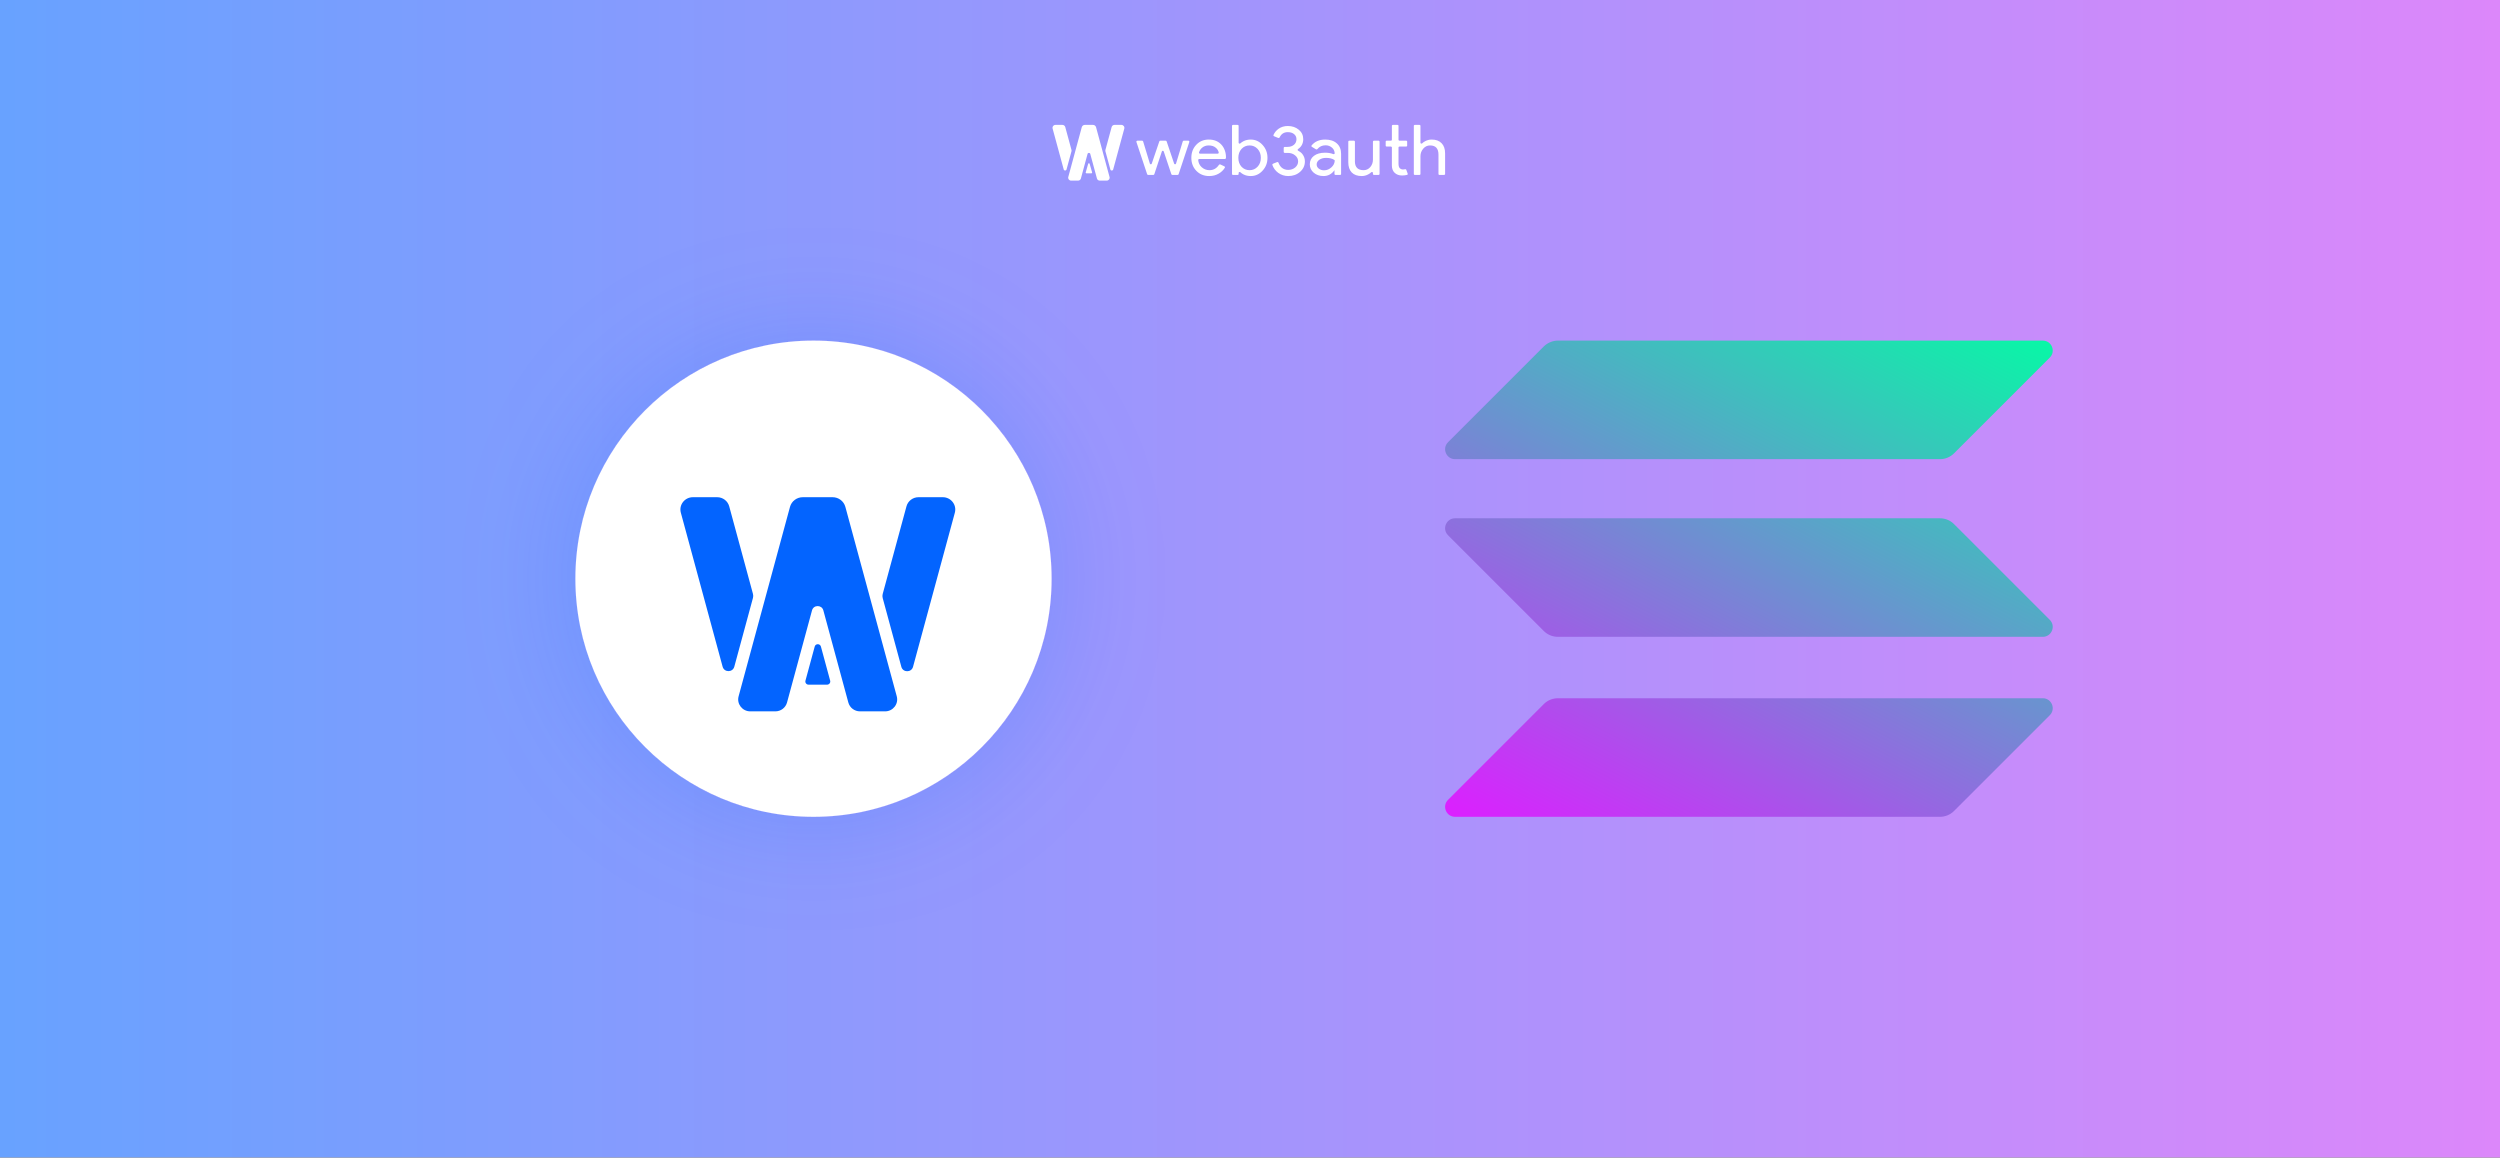
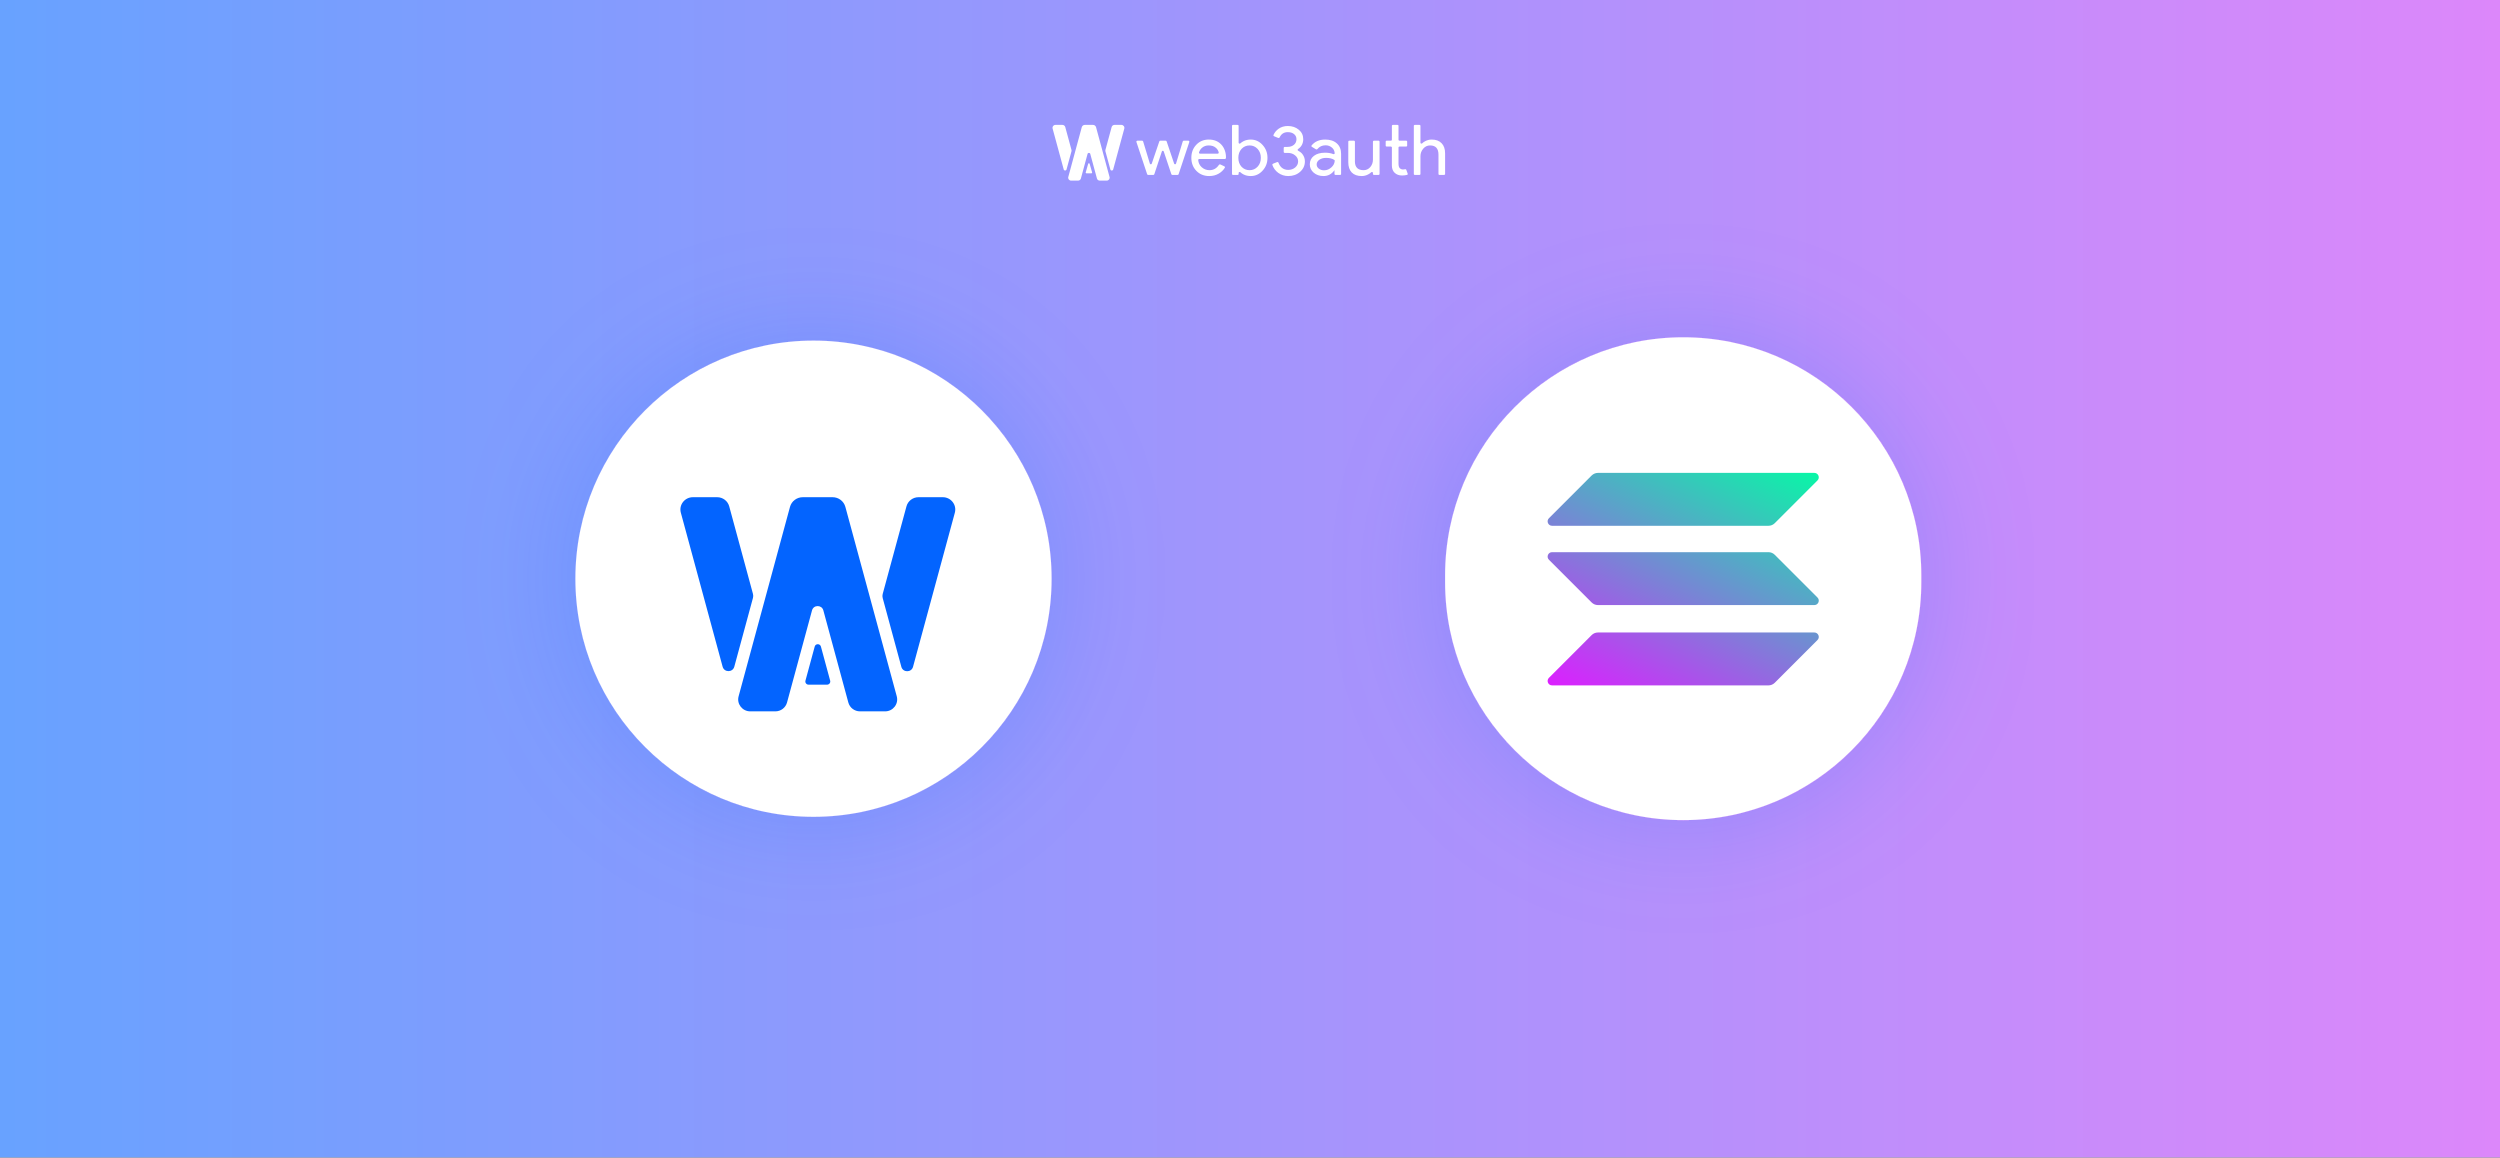
<svg xmlns="http://www.w3.org/2000/svg" width="756" height="350" viewBox="0 0 756 350" fill="none">
  <rect width="756" height="350" fill="black" />
  <rect width="756" height="350" fill="white" />
  <rect width="756" height="350" fill="url(#paint0_linear_1128_243056)" fill-opacity="0.6" />
  <g style="mix-blend-mode:overlay">
-     <path fill-rule="evenodd" clip-rule="evenodd" d="M378.205 53.237C377.421 53.237 376.701 53.075 376.048 52.751C375.679 52.564 375.358 52.342 375.086 52.084C374.914 51.922 374.565 52.032 374.565 52.265V52.613C374.565 52.771 374.433 52.899 374.27 52.899H372.855C372.692 52.899 372.56 52.771 372.56 52.613V38.05C372.56 37.892 372.692 37.764 372.855 37.764H374.264C374.427 37.764 374.559 37.892 374.559 38.05V43.175C374.559 43.408 374.908 43.52 375.081 43.357C375.355 43.099 375.678 42.877 376.048 42.69C376.701 42.365 377.421 42.203 378.205 42.203C379.615 42.203 380.806 42.739 381.78 43.81C382.783 44.895 383.284 46.198 383.284 47.72C383.284 49.256 382.783 50.56 381.78 51.631C380.806 52.702 379.615 53.237 378.205 53.237ZM377.878 51.462C378.837 51.462 379.644 51.109 380.298 50.405C380.952 49.714 381.279 48.819 381.279 47.72C381.279 46.635 380.952 45.74 380.298 45.036C379.644 44.331 378.837 43.979 377.878 43.979C376.905 43.979 376.091 44.331 375.437 45.036C374.798 45.74 374.478 46.635 374.478 47.72C374.478 48.819 374.798 49.721 375.437 50.426C376.091 51.117 376.905 51.462 377.878 51.462ZM365.67 53.237C364.1 53.237 362.807 52.716 361.79 51.673C360.773 50.63 360.264 49.313 360.264 47.72C360.264 46.142 360.758 44.831 361.746 43.789C362.735 42.732 363.999 42.203 365.539 42.203C367.123 42.203 368.38 42.704 369.31 43.704C370.312 44.751 370.791 46.325 370.728 47.757C370.72 47.941 370.56 48.08 370.371 48.08H362.673C362.476 48.08 362.316 48.238 362.337 48.428C362.428 49.283 362.769 49.984 363.359 50.532C364.028 51.152 364.827 51.462 365.757 51.462C366.943 51.462 367.892 50.928 368.603 49.86C368.698 49.718 368.887 49.66 369.045 49.734L370.243 50.301C370.412 50.381 370.48 50.581 370.382 50.737C369.919 51.473 369.307 52.06 368.547 52.498C367.704 52.991 366.745 53.237 365.67 53.237ZM362.582 46.065C362.511 46.271 362.678 46.473 362.903 46.473H368.212C368.416 46.473 368.579 46.303 368.538 46.109C368.419 45.552 368.131 45.082 367.675 44.698C367.137 44.218 366.411 43.979 365.495 43.979C364.74 43.979 364.086 44.204 363.534 44.655C363.096 45.023 362.779 45.492 362.582 46.065ZM359.65 42.939C359.715 42.743 359.564 42.542 359.351 42.542H357.967C357.828 42.542 357.706 42.63 357.667 42.76L355.625 49.479C355.544 49.749 355.152 49.754 355.062 49.487L352.79 42.751C352.748 42.626 352.628 42.542 352.493 42.542H350.876C350.741 42.542 350.621 42.626 350.578 42.75L348.286 49.492C348.196 49.758 347.805 49.752 347.723 49.483L345.681 42.76C345.641 42.63 345.519 42.542 345.38 42.542H343.952C343.74 42.542 343.589 42.743 343.654 42.939L346.896 52.688C346.937 52.814 347.058 52.899 347.194 52.899H348.764C348.9 52.899 349.021 52.814 349.063 52.688L351.35 45.794C351.438 45.53 351.823 45.529 351.912 45.794L354.219 52.689C354.261 52.814 354.381 52.899 354.517 52.899H356.11C356.246 52.899 356.366 52.814 356.408 52.688L359.65 42.939ZM421.777 52.286C422.358 52.808 423.085 53.068 423.957 53.068C424.534 53.068 425.051 53.006 425.508 52.88C425.665 52.837 425.744 52.674 425.69 52.526L425.262 51.352C425.204 51.195 425.021 51.119 424.857 51.169C424.812 51.183 424.766 51.196 424.719 51.208C424.574 51.236 424.422 51.25 424.262 51.25C423.913 51.25 423.601 51.131 423.324 50.891C423.048 50.637 422.91 50.165 422.91 49.475V44.603C422.91 44.445 423.042 44.317 423.205 44.317H425.231C425.394 44.317 425.526 44.189 425.526 44.031V42.828C425.526 42.67 425.394 42.542 425.231 42.542H423.205C423.042 42.542 422.91 42.413 422.91 42.255V38.05C422.91 37.892 422.778 37.764 422.615 37.764H421.2C421.037 37.764 420.905 37.892 420.905 38.05V42.255C420.905 42.413 420.773 42.542 420.61 42.542H419.326C419.163 42.542 419.031 42.67 419.031 42.828V44.031C419.031 44.189 419.163 44.317 419.326 44.317H420.61C420.773 44.317 420.905 44.445 420.905 44.603V50.109C420.92 51.039 421.21 51.765 421.777 52.286ZM393.139 51.969C394.113 51.124 394.6 50.067 394.6 48.798C394.6 48.023 394.375 47.326 393.924 46.706C393.717 46.411 393.419 46.036 392.546 45.561C392.361 45.461 392.356 45.194 392.531 45.078C393.576 44.383 394.098 43.331 394.098 42.098C394.098 40.928 393.655 39.977 392.769 39.244C391.868 38.483 390.756 38.103 389.434 38.103C388.373 38.103 387.451 38.377 386.666 38.927C385.967 39.417 385.446 40.041 385.105 40.799C385.034 40.956 385.115 41.136 385.278 41.202L386.517 41.711C386.693 41.783 386.893 41.697 386.972 41.529C387.46 40.485 388.281 39.963 389.434 39.963C390.219 39.963 390.851 40.16 391.33 40.555C391.81 40.949 392.05 41.464 392.05 42.098C392.05 42.788 391.795 43.352 391.287 43.789C390.778 44.212 390.124 44.423 389.325 44.423H388.524C388.34 44.423 388.192 44.567 388.192 44.745V45.919C388.192 46.097 388.34 46.241 388.524 46.241H389.478C390.32 46.241 391.04 46.487 391.636 46.98C392.246 47.474 392.551 48.08 392.551 48.798C392.551 49.517 392.26 50.13 391.679 50.637C391.083 51.131 390.379 51.377 389.565 51.377C388.824 51.377 388.184 51.166 387.647 50.743C387.202 50.371 386.862 49.867 386.627 49.229C386.56 49.047 386.351 48.948 386.168 49.023L384.955 49.513C384.8 49.575 384.716 49.742 384.771 49.896C385.11 50.857 385.698 51.646 386.535 52.265C387.436 52.913 388.446 53.237 389.565 53.237C390.989 53.237 392.18 52.815 393.139 51.969ZM398.158 49.728C398.158 49.165 398.427 48.693 398.964 48.312C399.517 47.932 400.2 47.742 401.013 47.742C402.057 47.742 402.886 47.95 403.5 48.367C403.583 48.424 403.63 48.518 403.625 48.616C403.585 49.368 403.252 50.028 402.626 50.595C401.972 51.201 401.224 51.504 400.381 51.504C399.785 51.504 399.262 51.335 398.812 50.997C398.376 50.658 398.158 50.236 398.158 49.728ZM404.261 43.366C403.404 42.591 402.234 42.203 400.752 42.203C398.965 42.203 397.588 42.799 396.62 43.992C396.516 44.12 396.555 44.305 396.698 44.392L397.963 45.165C398.096 45.246 398.271 45.21 398.37 45.091C399.005 44.321 399.835 43.937 400.861 43.937C401.602 43.937 402.248 44.176 402.801 44.655C403.356 45.123 403.553 45.686 403.609 46.321C403.629 46.539 403.383 46.681 403.174 46.596C402.484 46.317 401.655 46.177 400.686 46.177C399.291 46.177 398.172 46.494 397.33 47.129C396.501 47.763 396.087 48.615 396.087 49.686C396.087 50.701 396.48 51.546 397.264 52.223C398.064 52.899 399.052 53.237 400.229 53.237C401.609 53.237 402.713 52.645 403.542 51.462V52.613C403.542 52.771 403.674 52.899 403.837 52.899H405.252C405.415 52.899 405.547 52.771 405.547 52.613V46.516C405.547 45.177 405.118 44.127 404.261 43.366ZM417.181 52.595C417.181 52.763 417.04 52.899 416.867 52.899H415.489C415.316 52.899 415.176 52.763 415.176 52.595V52.256C415.176 52.036 414.834 51.931 414.673 52.085C414.42 52.326 414.115 52.541 413.759 52.73C413.134 53.068 412.48 53.237 411.797 53.237C410.489 53.237 409.479 52.878 408.767 52.159C408.07 51.426 407.721 50.391 407.721 49.052V42.846C407.721 42.678 407.862 42.542 408.035 42.542H409.413C409.586 42.542 409.727 42.678 409.727 42.846V48.925C409.77 50.616 410.649 51.462 412.364 51.462C413.163 51.462 413.831 51.152 414.369 50.532C414.907 49.898 415.176 49.144 415.176 48.27V42.846C415.176 42.678 415.316 42.542 415.489 42.542H416.867C417.04 42.542 417.181 42.678 417.181 42.846V52.595ZM427.54 38.05C427.54 37.892 427.672 37.764 427.835 37.764H429.25C429.413 37.764 429.545 37.892 429.545 38.05V43.185C429.545 43.404 429.886 43.508 430.046 43.354C430.294 43.113 430.592 42.899 430.94 42.711C431.579 42.373 432.24 42.203 432.923 42.203C434.231 42.203 435.234 42.57 435.931 43.303C436.643 44.021 436.999 45.05 436.999 46.389V52.613C436.999 52.771 436.867 52.899 436.704 52.899H435.289C435.126 52.899 434.994 52.771 434.994 52.613V46.769C434.994 44.909 434.144 43.979 432.444 43.979C431.63 43.979 430.94 44.31 430.373 44.972C429.821 45.621 429.545 46.382 429.545 47.255V52.613C429.545 52.771 429.413 52.899 429.25 52.899H427.835C427.672 52.899 427.54 52.771 427.54 52.613V38.05Z" fill="white" />
+     <path fill-rule="evenodd" clip-rule="evenodd" d="M378.205 53.237C377.421 53.237 376.701 53.075 376.048 52.751C375.679 52.564 375.358 52.342 375.086 52.084C374.914 51.922 374.565 52.032 374.565 52.265V52.613C374.565 52.771 374.433 52.899 374.27 52.899H372.855C372.692 52.899 372.56 52.771 372.56 52.613V38.05C372.56 37.892 372.692 37.764 372.855 37.764H374.264C374.427 37.764 374.559 37.892 374.559 38.05V43.175C374.559 43.408 374.908 43.52 375.081 43.357C375.355 43.099 375.678 42.877 376.048 42.69C376.701 42.365 377.421 42.203 378.205 42.203C379.615 42.203 380.806 42.739 381.78 43.81C382.783 44.895 383.284 46.198 383.284 47.72C383.284 49.256 382.783 50.56 381.78 51.631C380.806 52.702 379.615 53.237 378.205 53.237ZM377.878 51.462C378.837 51.462 379.644 51.109 380.298 50.405C380.952 49.714 381.279 48.819 381.279 47.72C381.279 46.635 380.952 45.74 380.298 45.036C379.644 44.331 378.837 43.979 377.878 43.979C376.905 43.979 376.091 44.331 375.437 45.036C374.798 45.74 374.478 46.635 374.478 47.72C374.478 48.819 374.798 49.721 375.437 50.426C376.091 51.117 376.905 51.462 377.878 51.462ZM365.67 53.237C364.1 53.237 362.807 52.716 361.79 51.673C360.773 50.63 360.264 49.313 360.264 47.72C360.264 46.142 360.758 44.831 361.746 43.789C362.735 42.732 363.999 42.203 365.539 42.203C367.123 42.203 368.38 42.704 369.31 43.704C370.312 44.751 370.791 46.325 370.728 47.757C370.72 47.941 370.56 48.08 370.371 48.08H362.673C362.476 48.08 362.316 48.238 362.337 48.428C362.428 49.283 362.769 49.984 363.359 50.532C364.028 51.152 364.827 51.462 365.757 51.462C366.943 51.462 367.892 50.928 368.603 49.86C368.698 49.718 368.887 49.66 369.045 49.734L370.243 50.301C370.412 50.381 370.48 50.581 370.382 50.737C369.919 51.473 369.307 52.06 368.547 52.498C367.704 52.991 366.745 53.237 365.67 53.237ZM362.582 46.065C362.511 46.271 362.678 46.473 362.903 46.473H368.212C368.416 46.473 368.579 46.303 368.538 46.109C368.419 45.552 368.131 45.082 367.675 44.698C367.137 44.218 366.411 43.979 365.495 43.979C364.74 43.979 364.086 44.204 363.534 44.655C363.096 45.023 362.779 45.492 362.582 46.065ZM359.65 42.939C359.715 42.743 359.564 42.542 359.351 42.542H357.967C357.828 42.542 357.706 42.63 357.667 42.76L355.625 49.479C355.544 49.749 355.152 49.754 355.062 49.487L352.79 42.751C352.748 42.626 352.628 42.542 352.493 42.542H350.876C350.741 42.542 350.621 42.626 350.578 42.75L348.286 49.492C348.196 49.758 347.805 49.752 347.723 49.483L345.681 42.76C345.641 42.63 345.519 42.542 345.38 42.542H343.952C343.74 42.542 343.589 42.743 343.654 42.939L346.896 52.688C346.937 52.814 347.058 52.899 347.194 52.899H348.764C348.9 52.899 349.021 52.814 349.063 52.688L351.35 45.794C351.438 45.53 351.823 45.529 351.912 45.794L354.219 52.689C354.261 52.814 354.381 52.899 354.517 52.899H356.11C356.246 52.899 356.366 52.814 356.408 52.688L359.65 42.939ZM421.777 52.286C422.358 52.808 423.085 53.068 423.957 53.068C424.534 53.068 425.051 53.006 425.508 52.88C425.665 52.837 425.744 52.674 425.69 52.526L425.262 51.352C425.204 51.195 425.021 51.119 424.857 51.169C424.812 51.183 424.766 51.196 424.719 51.208C424.574 51.236 424.422 51.25 424.262 51.25C423.913 51.25 423.601 51.131 423.324 50.891C423.048 50.637 422.91 50.165 422.91 49.475V44.603C422.91 44.445 423.042 44.317 423.205 44.317H425.231C425.394 44.317 425.526 44.189 425.526 44.031V42.828C425.526 42.67 425.394 42.542 425.231 42.542H423.205C423.042 42.542 422.91 42.413 422.91 42.255V38.05C422.91 37.892 422.778 37.764 422.615 37.764H421.2C421.037 37.764 420.905 37.892 420.905 38.05V42.255C420.905 42.413 420.773 42.542 420.61 42.542H419.326C419.163 42.542 419.031 42.67 419.031 42.828V44.031C419.031 44.189 419.163 44.317 419.326 44.317H420.61C420.773 44.317 420.905 44.445 420.905 44.603V50.109C420.92 51.039 421.21 51.765 421.777 52.286ZM393.139 51.969C394.113 51.124 394.6 50.067 394.6 48.798C394.6 48.023 394.375 47.326 393.924 46.706C393.717 46.411 393.419 46.036 392.546 45.561C392.361 45.461 392.356 45.194 392.531 45.078C393.576 44.383 394.098 43.331 394.098 42.098C394.098 40.928 393.655 39.977 392.769 39.244C391.868 38.483 390.756 38.103 389.434 38.103C388.373 38.103 387.451 38.377 386.666 38.927C385.967 39.417 385.446 40.041 385.105 40.799C385.034 40.956 385.115 41.136 385.278 41.202L386.517 41.711C386.693 41.783 386.893 41.697 386.972 41.529C387.46 40.485 388.281 39.963 389.434 39.963C390.219 39.963 390.851 40.16 391.33 40.555C391.81 40.949 392.05 41.464 392.05 42.098C392.05 42.788 391.795 43.352 391.287 43.789C390.778 44.212 390.124 44.423 389.325 44.423H388.524C388.34 44.423 388.192 44.567 388.192 44.745V45.919C388.192 46.097 388.34 46.241 388.524 46.241H389.478C390.32 46.241 391.04 46.487 391.636 46.98C392.246 47.474 392.551 48.08 392.551 48.798C392.551 49.517 392.26 50.13 391.679 50.637C391.083 51.131 390.379 51.377 389.565 51.377C388.824 51.377 388.184 51.166 387.647 50.743C387.202 50.371 386.862 49.867 386.627 49.229C386.56 49.047 386.351 48.948 386.168 49.023L384.955 49.513C384.8 49.575 384.716 49.742 384.771 49.896C385.11 50.857 385.698 51.646 386.535 52.265C387.436 52.913 388.446 53.237 389.565 53.237C390.989 53.237 392.18 52.815 393.139 51.969ZM398.158 49.728C398.158 49.165 398.427 48.693 398.964 48.312C399.517 47.932 400.2 47.742 401.013 47.742C402.057 47.742 402.886 47.95 403.5 48.367C403.583 48.424 403.63 48.518 403.625 48.616C403.585 49.368 403.252 50.028 402.626 50.595C401.972 51.201 401.224 51.504 400.381 51.504C399.785 51.504 399.262 51.335 398.812 50.997C398.376 50.658 398.158 50.236 398.158 49.728ZM404.261 43.366C403.404 42.591 402.234 42.203 400.752 42.203C398.965 42.203 397.588 42.799 396.62 43.992C396.516 44.12 396.555 44.305 396.698 44.392L397.963 45.165C398.096 45.246 398.272 45.21 398.37 45.091C399.005 44.321 399.835 43.937 400.861 43.937C401.602 43.937 402.248 44.176 402.801 44.655C403.356 45.123 403.553 45.686 403.609 46.321C403.629 46.539 403.383 46.681 403.174 46.596C402.484 46.317 401.655 46.177 400.686 46.177C399.291 46.177 398.172 46.494 397.33 47.129C396.501 47.763 396.087 48.615 396.087 49.686C396.087 50.701 396.48 51.546 397.264 52.223C398.064 52.899 399.052 53.237 400.229 53.237C401.609 53.237 402.713 52.645 403.542 51.462V52.613C403.542 52.771 403.674 52.899 403.837 52.899H405.252C405.415 52.899 405.547 52.771 405.547 52.613V46.516C405.547 45.177 405.118 44.127 404.261 43.366ZM417.181 52.595C417.181 52.763 417.04 52.899 416.867 52.899H415.489C415.316 52.899 415.176 52.763 415.176 52.595V52.256C415.176 52.036 414.834 51.931 414.673 52.085C414.42 52.326 414.115 52.541 413.759 52.73C413.134 53.068 412.48 53.237 411.797 53.237C410.489 53.237 409.479 52.878 408.767 52.159C408.07 51.426 407.721 50.391 407.721 49.052V42.846C407.721 42.678 407.862 42.542 408.035 42.542H409.413C409.586 42.542 409.727 42.678 409.727 42.846V48.925C409.77 50.616 410.649 51.462 412.364 51.462C413.163 51.462 413.831 51.152 414.369 50.532C414.907 49.898 415.176 49.144 415.176 48.27V42.846C415.176 42.678 415.316 42.542 415.489 42.542H416.867C417.04 42.542 417.181 42.678 417.181 42.846V52.595ZM427.54 38.05C427.54 37.892 427.672 37.764 427.835 37.764H429.25C429.413 37.764 429.545 37.892 429.545 38.05V43.185C429.545 43.404 429.886 43.508 430.046 43.354C430.294 43.113 430.592 42.899 430.94 42.711C431.579 42.373 432.24 42.203 432.923 42.203C434.231 42.203 435.234 42.57 435.931 43.303C436.643 44.021 436.999 45.05 436.999 46.389V52.613C436.999 52.771 436.867 52.899 436.704 52.899H435.289C435.126 52.899 434.994 52.771 434.994 52.613V46.769C434.994 44.909 434.144 43.979 432.444 43.979C431.63 43.979 430.94 44.31 430.373 44.972C429.821 45.621 429.545 46.382 429.545 47.255V52.613C429.545 52.771 429.413 52.899 429.25 52.899H427.835C427.672 52.899 427.54 52.771 427.54 52.613V38.05Z" fill="white" />
    <path d="M335.774 51.257C335.891 51.687 336.509 51.687 336.625 51.257L339.986 38.892C340.14 38.323 339.705 37.764 339.107 37.764H337.036C336.624 37.764 336.264 38.036 336.158 38.428L334.263 45.401C334.236 45.498 334.236 45.6 334.263 45.696L335.774 51.257Z" fill="white" />
    <path d="M324.031 45.392C324.057 45.489 324.057 45.59 324.031 45.687L322.52 51.248C322.403 51.678 321.785 51.678 321.668 51.248L318.311 38.892C318.156 38.323 318.591 37.764 319.189 37.764H321.261C321.672 37.764 322.032 38.036 322.139 38.428L324.031 45.392Z" fill="white" />
    <path d="M326.863 53.975C326.761 54.355 326.413 54.619 326.015 54.619H323.895C323.318 54.619 322.898 54.077 323.047 53.526L327.127 38.468C327.24 38.052 327.62 37.764 328.055 37.764H330.52C330.955 37.764 331.335 38.052 331.448 38.468L335.528 53.526C335.677 54.077 335.257 54.619 334.68 54.619H332.559C332.162 54.619 331.814 54.355 331.711 53.975L329.698 46.544C329.586 46.129 328.989 46.129 328.877 46.544L326.863 53.975Z" fill="white" />
    <path d="M328.543 52.408C328.391 52.408 328.281 52.273 328.32 52.136L329.065 49.529C329.126 49.316 329.449 49.316 329.51 49.529L330.255 52.136C330.294 52.273 330.184 52.408 330.032 52.408H328.543Z" fill="white" />
  </g>
  <g filter="url(#filter0_d_1128_243056)">
    <rect x="174" y="103" width="144" height="144" rx="72" fill="white" />
    <path fill-rule="evenodd" clip-rule="evenodd" d="M243.569 205.835C243.403 206.444 243.869 207.043 244.508 207.043H250.104C250.743 207.043 251.208 206.444 251.043 205.835L248.245 195.52C247.987 194.571 246.625 194.571 246.367 195.52L243.569 205.835Z" fill="#0364FF" />
    <path fill-rule="evenodd" clip-rule="evenodd" d="M237.997 212.438C237.568 214.017 236.119 215.116 234.463 215.116H226.887C224.482 215.116 222.731 212.862 223.353 210.567L238.894 153.285C239.363 151.557 240.948 150.355 242.759 150.355H251.775C253.586 150.355 255.171 151.557 255.64 153.285L271.181 210.567C271.803 212.862 270.052 215.116 267.647 215.116H260.071C258.415 215.116 256.966 214.017 256.537 212.438L248.979 184.577C248.51 182.847 246.024 182.847 245.555 184.577L237.997 212.438Z" fill="#0364FF" />
    <path fill-rule="evenodd" clip-rule="evenodd" d="M276.102 201.644C275.617 203.429 273.052 203.429 272.568 201.644L266.926 180.848C266.817 180.446 266.817 180.022 266.926 179.62L274.116 153.117C274.558 151.488 276.053 150.355 277.761 150.355H285.099C287.58 150.355 289.386 152.68 288.744 155.046L276.102 201.644ZM227.695 180.813C227.804 180.411 227.804 179.988 227.695 179.585L220.514 153.117C220.072 151.488 218.577 150.355 216.87 150.355H209.531C207.05 150.355 205.244 152.68 205.886 155.046L218.519 201.609C219.003 203.394 221.568 203.394 222.053 201.609L227.695 180.813Z" fill="#0364FF" />
  </g>
-   <path d="M466.853 212.906C467.962 211.797 469.487 211.15 471.104 211.15H617.737C620.417 211.15 621.756 214.384 619.862 216.278L590.896 245.245C589.787 246.354 588.263 247 586.646 247H440.012C437.333 247 435.993 243.766 437.887 241.872L466.853 212.906Z" fill="url(#paint1_linear_1128_243056)" />
-   <path d="M466.853 104.756C468.008 103.647 469.533 103 471.104 103H617.737C620.417 103 621.756 106.234 619.862 108.128L590.896 137.094C589.787 138.203 588.263 138.85 586.646 138.85H440.012C437.333 138.85 435.993 135.616 437.887 133.722L466.853 104.756Z" fill="url(#paint2_linear_1128_243056)" />
-   <path d="M590.896 158.484C589.787 157.375 588.263 156.729 586.646 156.729H440.012C437.333 156.729 435.993 159.962 437.887 161.857L466.853 190.823C467.962 191.932 469.487 192.578 471.104 192.578H617.737C620.417 192.578 621.756 189.345 619.862 187.45L590.896 158.484Z" fill="url(#paint3_linear_1128_243056)" />
+   <g filter="url(#filter1_d_1128_243056)">
+     <rect x="437" y="102" width="144" height="146" rx="72" fill="white" />
+     <path d="M481.322 192.047C481.817 191.552 482.498 191.264 483.219 191.264H548.656C549.852 191.264 550.449 192.707 549.604 193.552L536.678 206.479C536.183 206.973 535.502 207.262 534.781 207.262H469.344C468.148 207.262 467.551 205.819 468.396 204.974L481.322 192.047Z" fill="url(#paint1_linear_1128_243056)" />
+     <path d="M481.322 143.783C481.838 143.289 482.518 143 483.219 143H548.656C549.852 143 550.449 144.443 549.604 145.288L536.678 158.215C536.183 158.71 535.502 158.998 534.781 158.998H469.344C468.148 158.998 467.551 157.555 468.396 156.71L481.322 143.783Z" fill="url(#paint2_linear_1128_243056)" />
+     <path d="M536.678 167.76C536.183 167.265 535.502 166.977 534.781 166.977H469.344C468.148 166.977 467.551 168.42 468.396 169.265L481.322 182.192C481.817 182.686 482.498 182.975 483.219 182.975H548.656C549.852 182.975 550.449 181.532 549.604 180.687L536.678 167.76Z" fill="url(#paint3_linear_1128_243056)" />
+   </g>
  <defs>
    <filter id="filter0_d_1128_243056" x="140" y="69" width="212" height="212" filterUnits="userSpaceOnUse" color-interpolation-filters="sRGB">
+       <feFlood flood-opacity="0" result="BackgroundImageFix" />
+       <feColorMatrix in="SourceAlpha" type="matrix" values="0 0 0 0 0 0 0 0 0 0 0 0 0 0 0 0 0 0 127 0" result="hardAlpha" />
+       <feOffset />
+       <feGaussianBlur stdDeviation="17" />
+       <feComposite in2="hardAlpha" operator="out" />
+       <feColorMatrix type="matrix" values="0 0 0 0 0.012 0 0 0 0 0.392 0 0 0 0 1 0 0 0 0.2 0" />
+       <feBlend mode="normal" in2="BackgroundImageFix" result="effect1_dropShadow_1128_243056" />
+       <feBlend mode="normal" in="SourceGraphic" in2="effect1_dropShadow_1128_243056" result="shape" />
+     </filter>
+     <filter id="filter1_d_1128_243056" x="403" y="68" width="212" height="214" filterUnits="userSpaceOnUse" color-interpolation-filters="sRGB">
      <feFlood flood-opacity="0" result="BackgroundImageFix" />
      <feColorMatrix in="SourceAlpha" type="matrix" values="0 0 0 0 0 0 0 0 0 0 0 0 0 0 0 0 0 0 127 0" result="hardAlpha" />
      <feOffset />
      <feGaussianBlur stdDeviation="17" />
      <feComposite in2="hardAlpha" operator="out" />
      <feColorMatrix type="matrix" values="0 0 0 0 0.012 0 0 0 0 0.392 0 0 0 0 1 0 0 0 0.2 0" />
      <feBlend mode="normal" in2="BackgroundImageFix" result="effect1_dropShadow_1128_243056" />
      <feBlend mode="normal" in="SourceGraphic" in2="effect1_dropShadow_1128_243056" result="shape" />
    </filter>
    <linearGradient id="paint0_linear_1128_243056" x1="0" y1="206.5" x2="756" y2="206.5" gradientUnits="userSpaceOnUse">
      <stop stop-color="#0364FF" />
      <stop offset="1" stop-color="#C537F6" />
    </linearGradient>
-     <linearGradient id="paint1_linear_1128_243056" x1="603.729" y1="85.696" x2="502.247" y2="280.075" gradientUnits="userSpaceOnUse">
+     <linearGradient id="paint1_linear_1128_243056" x1="542.405" y1="135.279" x2="497.117" y2="222.022" gradientUnits="userSpaceOnUse">
      <stop stop-color="#00FFA3" />
      <stop offset="1" stop-color="#DC1FFF" />
    </linearGradient>
-     <linearGradient id="paint2_linear_1128_243056" x1="559.356" y1="62.53" x2="457.874" y2="256.909" gradientUnits="userSpaceOnUse">
+     <linearGradient id="paint2_linear_1128_243056" x1="522.603" y1="124.94" x2="477.315" y2="211.683" gradientUnits="userSpaceOnUse">
      <stop stop-color="#00FFA3" />
      <stop offset="1" stop-color="#DC1FFF" />
    </linearGradient>
-     <linearGradient id="paint3_linear_1128_243056" x1="581.401" y1="74.039" x2="479.919" y2="268.418" gradientUnits="userSpaceOnUse">
+     <linearGradient id="paint3_linear_1128_243056" x1="532.441" y1="130.076" x2="487.153" y2="216.819" gradientUnits="userSpaceOnUse">
      <stop stop-color="#00FFA3" />
      <stop offset="1" stop-color="#DC1FFF" />
    </linearGradient>
  </defs>
</svg>
